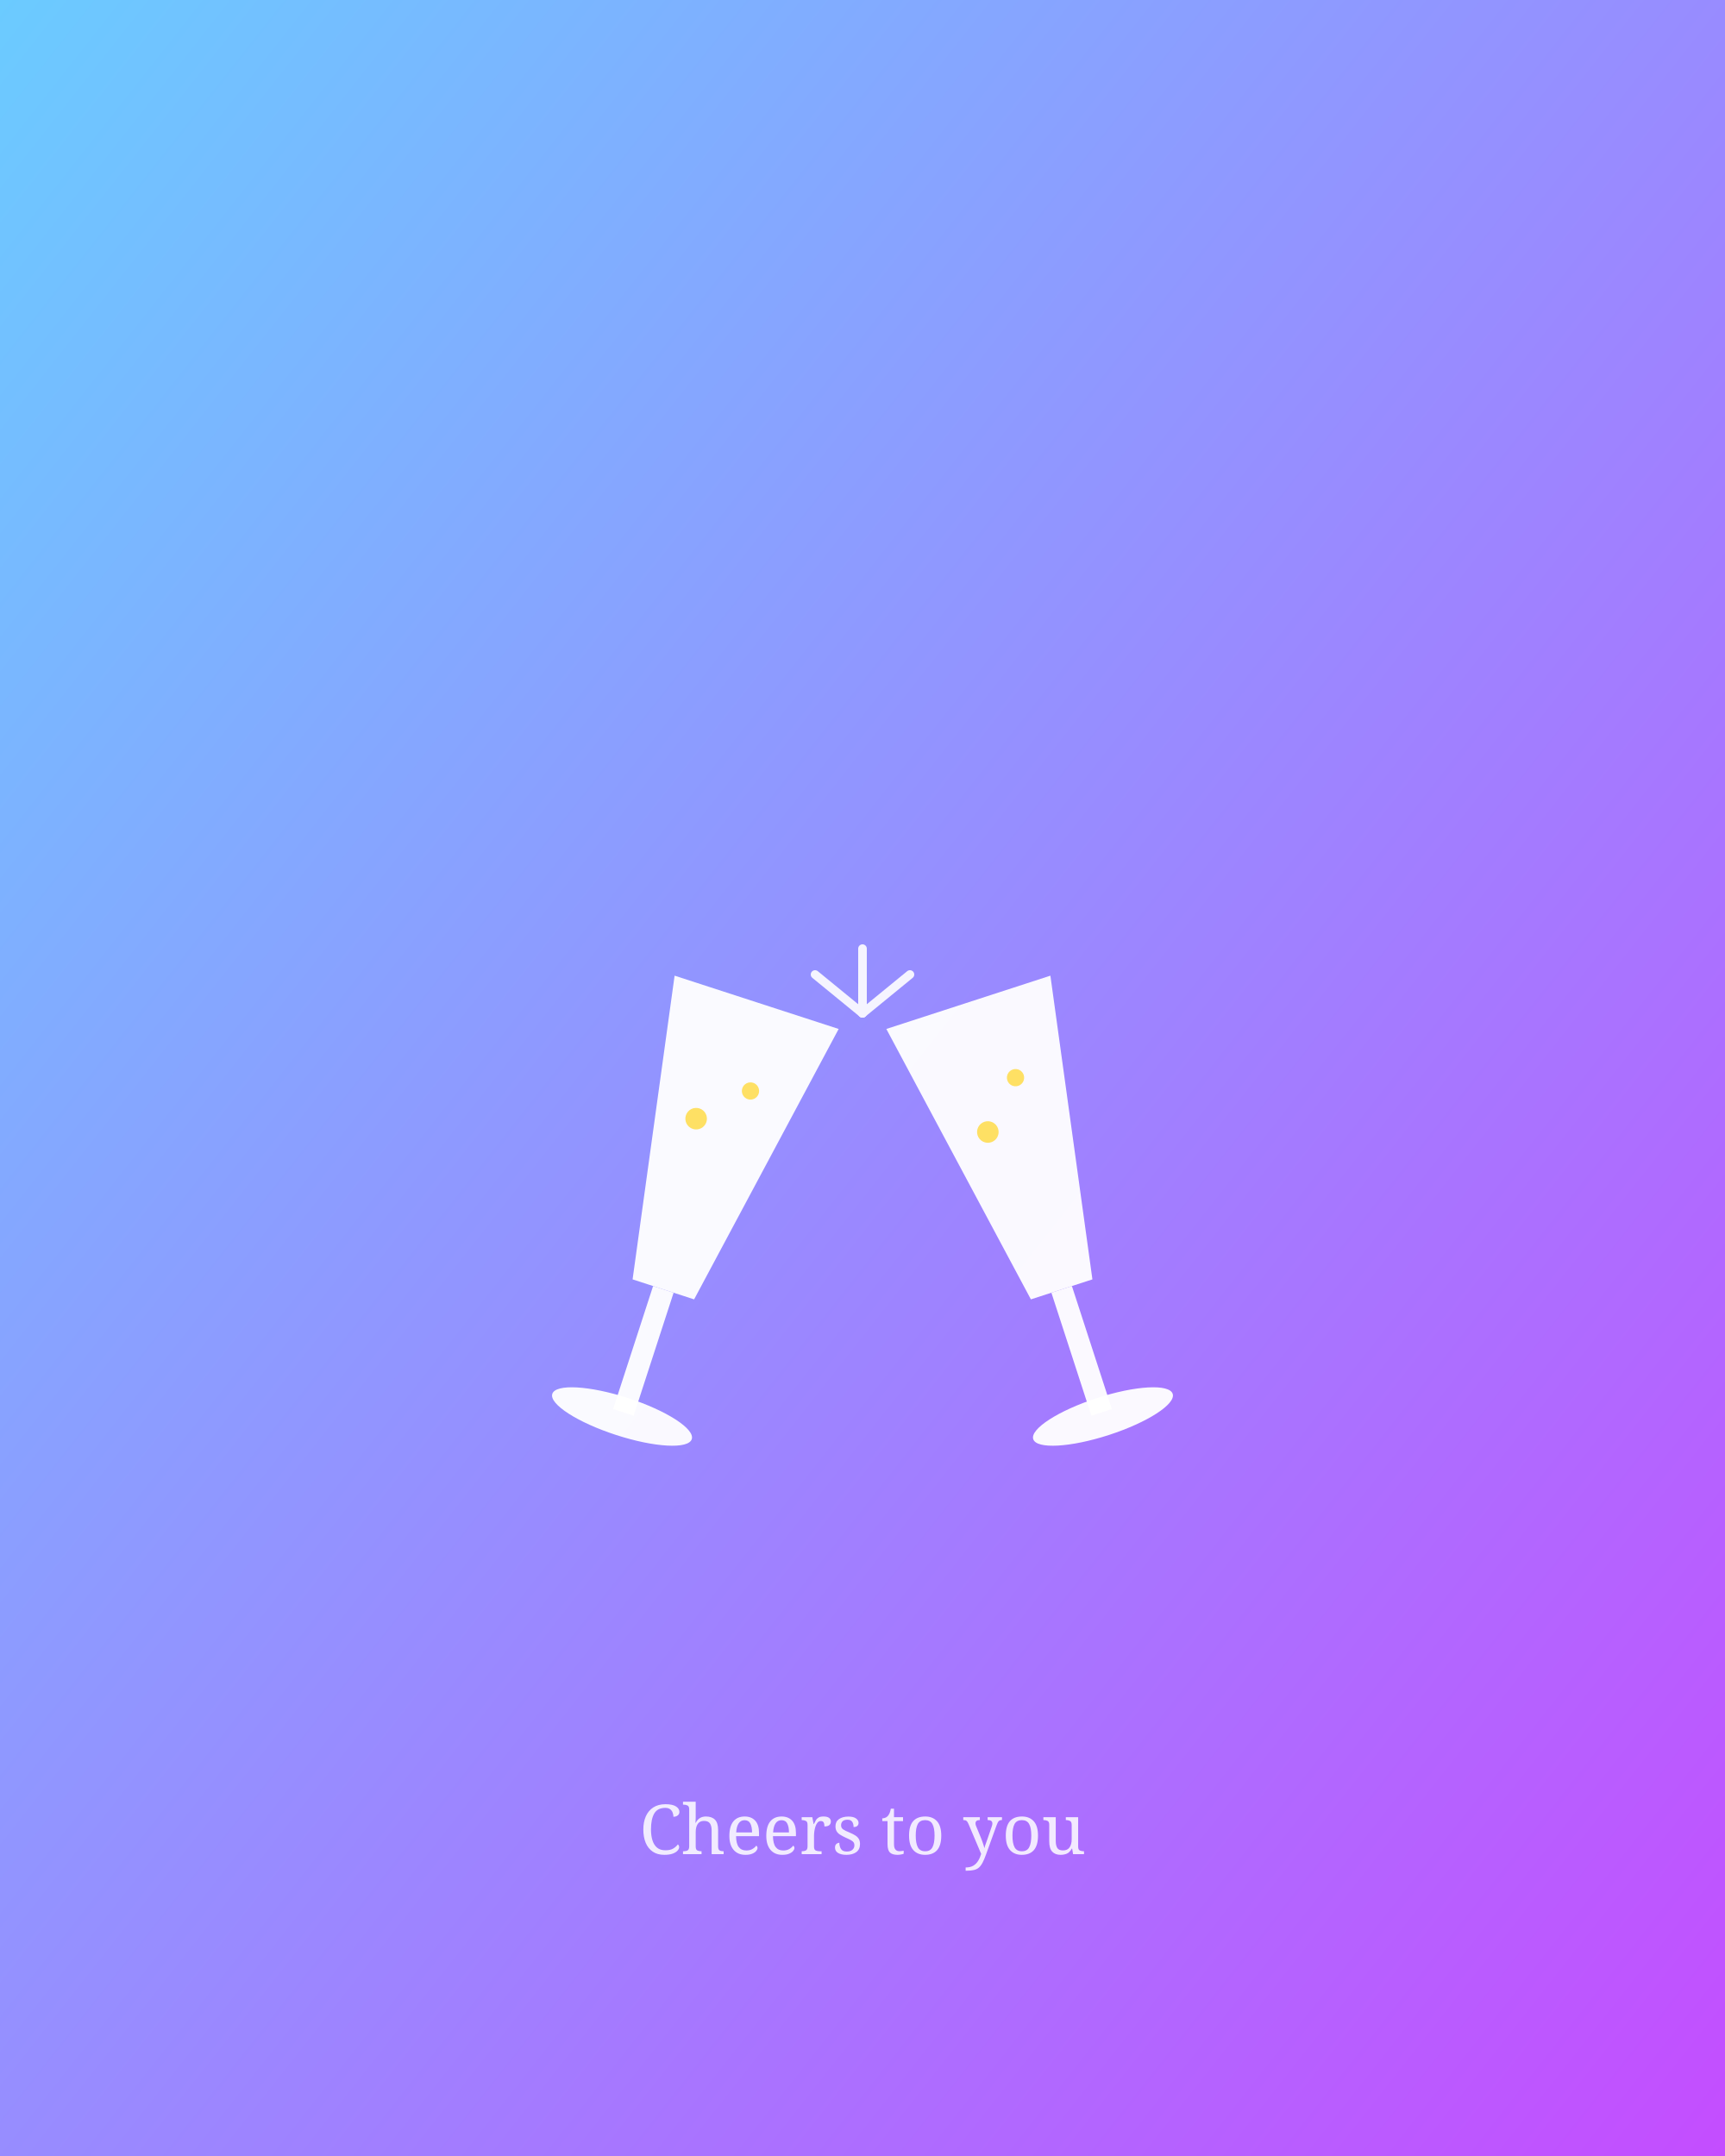
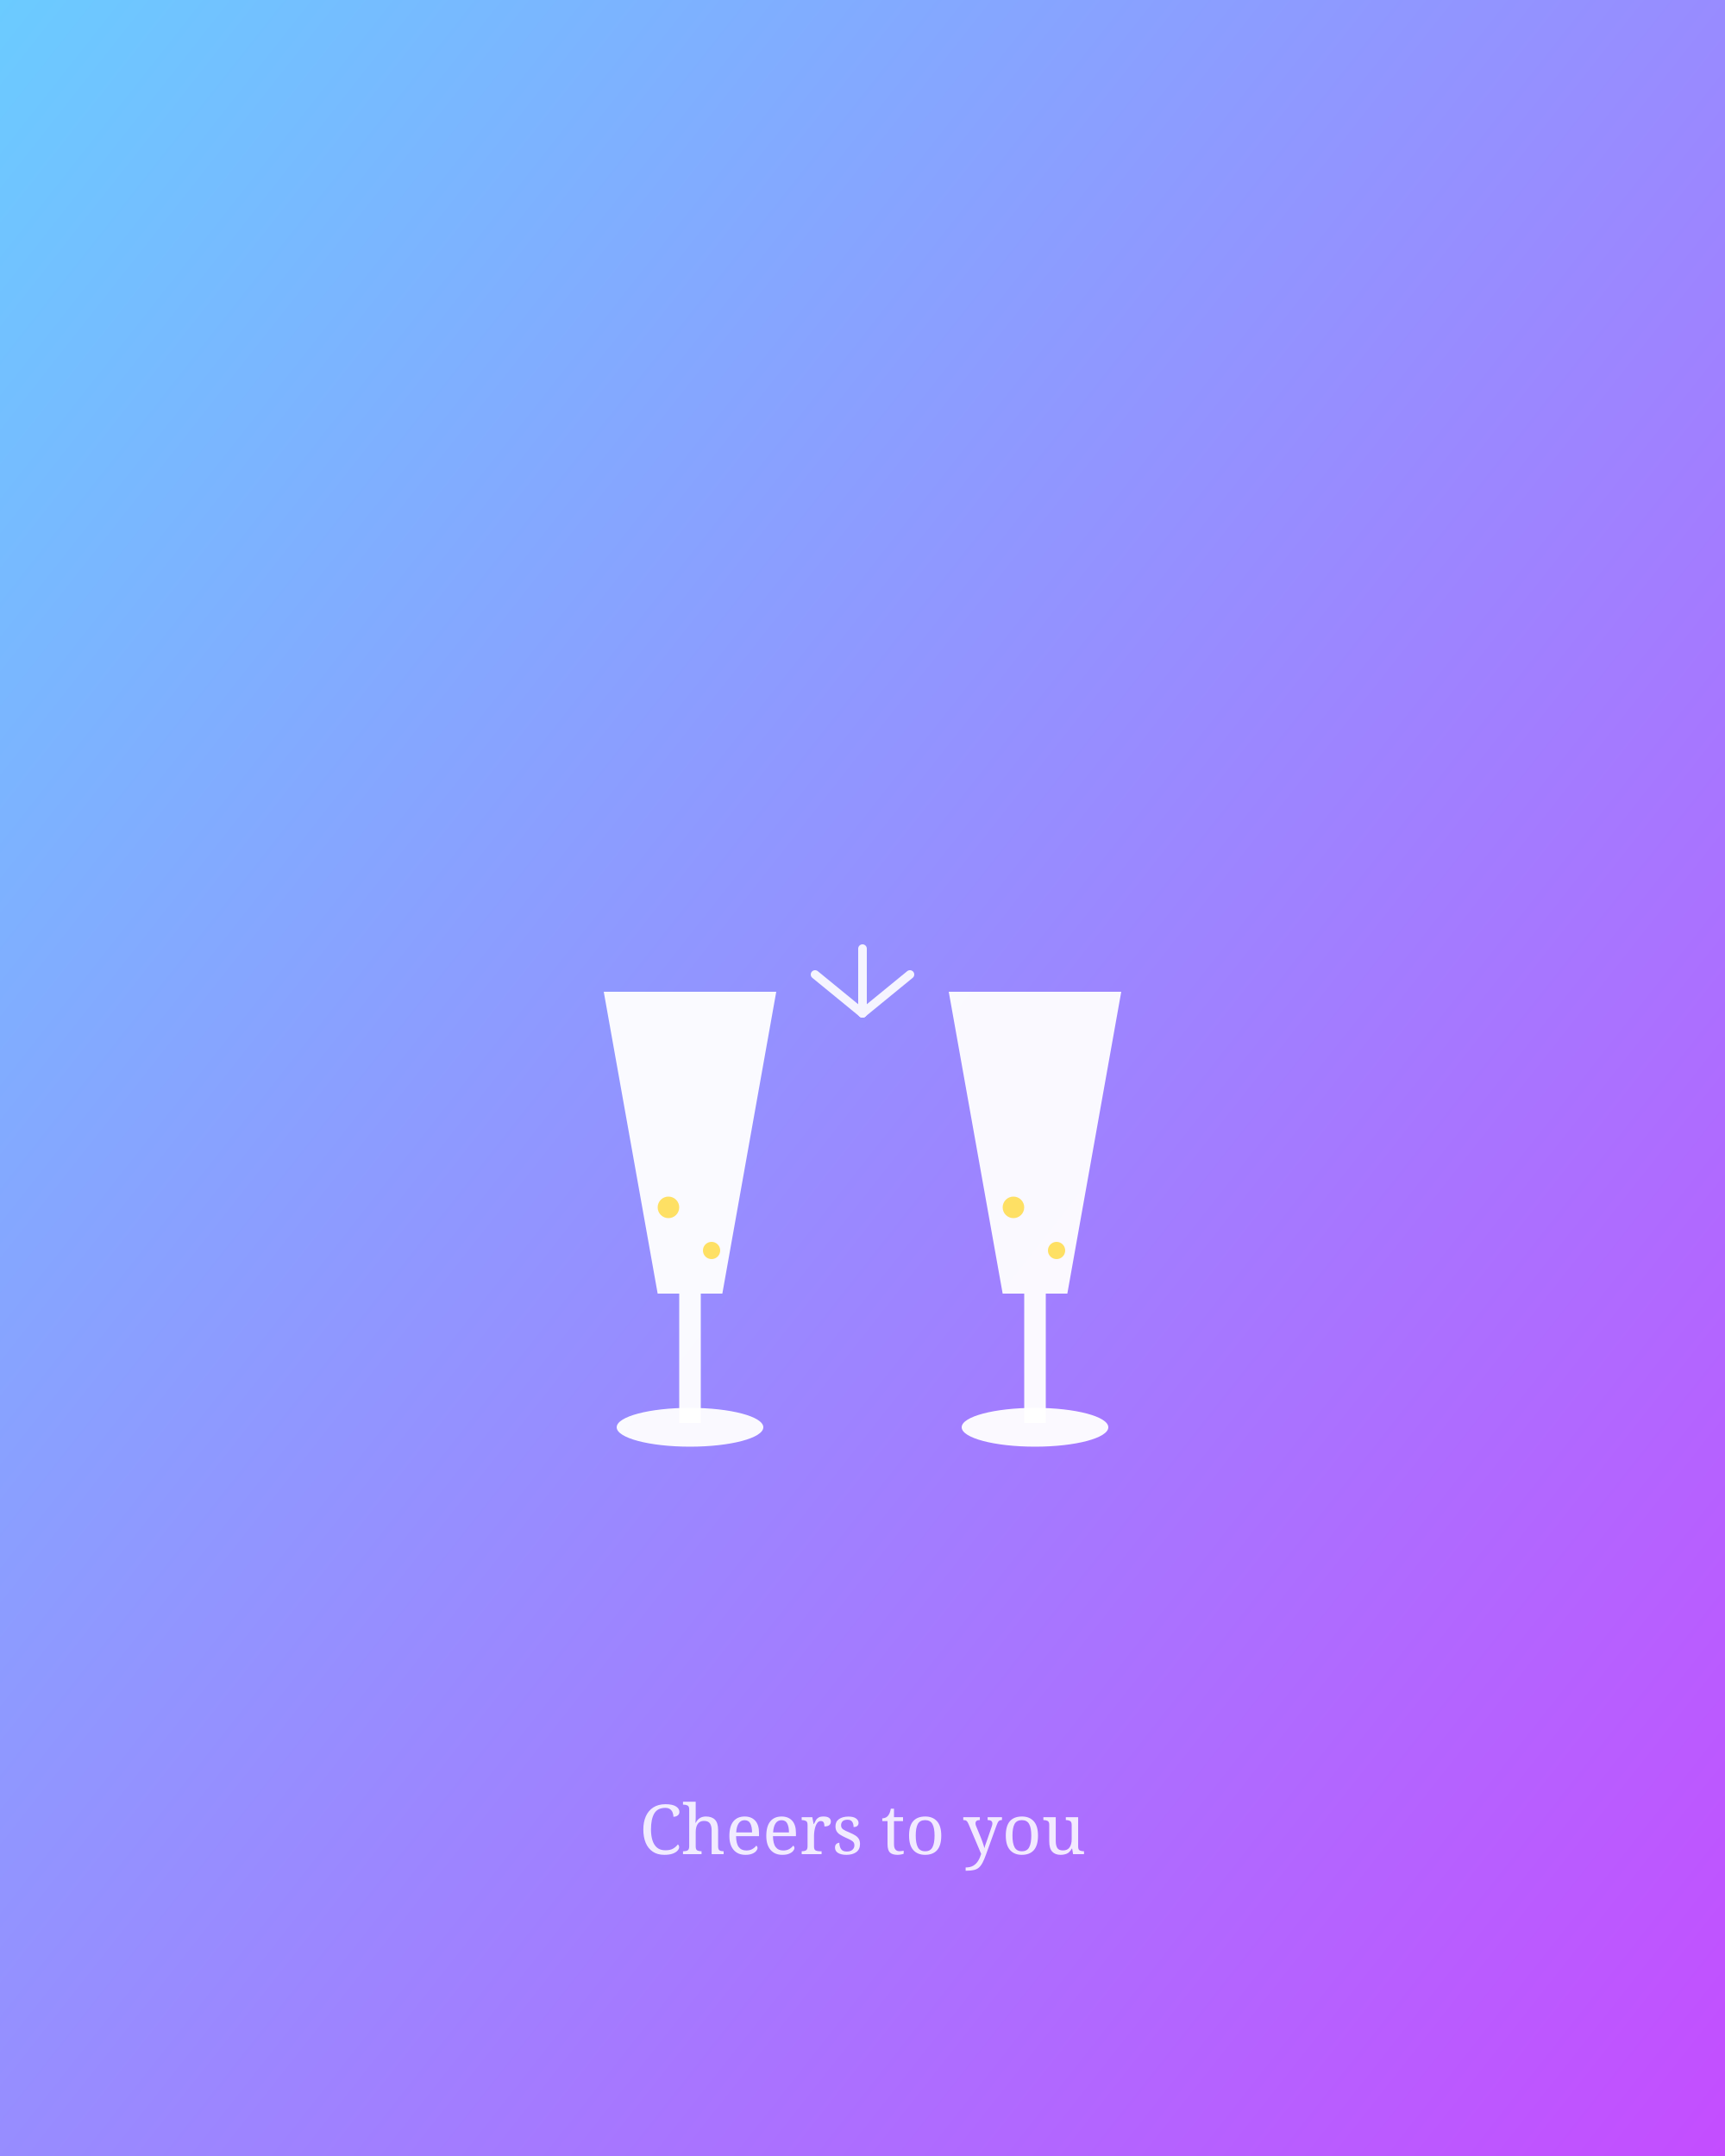
<svg xmlns="http://www.w3.org/2000/svg" width="800" height="1000" viewBox="0 0 800 1000">
  <defs>
    <linearGradient id="g8" x1="0%" y1="0%" x2="100%" y2="100%">
      <stop offset="0%" style="stop-color:#6BCBFF" />
      <stop offset="100%" style="stop-color:#C44DFF" />
    </linearGradient>
  </defs>
+   <style>
+     .glass-left { transform-box: fill-box; transform-origin: 50% 100%; animation: clink-left 2.2s ease-in-out infinite; }
+     .glass-right { transform-box: fill-box; transform-origin: 50% 100%; animation: clink-right 2.2s ease-in-out infinite; }
+     @keyframes clink-left {
+       0%, 100% { transform: rotate(18deg); }
+       50% { transform: rotate(26deg); }
+     }
+     @keyframes clink-right {
+       0%, 100% { transform: rotate(-18deg); }
+       50% { transform: rotate(-26deg); }
+     }
+     .spark { animation: flash 2.2s ease-in-out infinite; }
+     @keyframes flash {
+       0%, 40%, 100% { opacity: 0; }
+       50% { opacity: 1; }
+     }
+     .bubble { transform-box: fill-box; transform-origin: 50% 50%; animation: rise 2.6s ease-in infinite; }
+     @keyframes rise {
+       0% { transform: translateY(0); opacity: 0.9; }
+       100% { transform: translateY(-40px); opacity: 0; }
+     }
+   </style>
  <rect width="800" height="1000" fill="url(#g8)" />
-   <g transform="rotate(18 320 560)">
+   <g class="glass-left">
    <path d="M280 460 L 360 460 L 335 600 L 305 600 Z" fill="#ffffff" opacity="0.95" />
    <rect x="315" y="600" width="10" height="60" fill="#ffffff" opacity="0.95" />
    <ellipse cx="320" cy="662" rx="34" ry="9" fill="#ffffff" opacity="0.95" />
-     <circle cx="310" cy="520" r="5" fill="#ffd93d" opacity="0.8" />
-     <circle cx="330" cy="500" r="4" fill="#ffd93d" opacity="0.8" />
+     <circle class="bubble" cx="310" cy="560" r="5" fill="#ffd93d" opacity="0.8" style="animation-delay:0s" />
+     <circle class="bubble" cx="330" cy="580" r="4" fill="#ffd93d" opacity="0.8" style="animation-delay:.8s" />
  </g>
-   <g transform="rotate(-18 480 560)">
+   <g class="glass-right">
    <path d="M440 460 L 520 460 L 495 600 L 465 600 Z" fill="#ffffff" opacity="0.95" />
    <rect x="475" y="600" width="10" height="60" fill="#ffffff" opacity="0.95" />
    <ellipse cx="480" cy="662" rx="34" ry="9" fill="#ffffff" opacity="0.95" />
-     <circle cx="470" cy="520" r="5" fill="#ffd93d" opacity="0.8" />
-     <circle cx="490" cy="500" r="4" fill="#ffd93d" opacity="0.8" />
+     <circle class="bubble" cx="470" cy="560" r="5" fill="#ffd93d" opacity="0.8" style="animation-delay:.4s" />
+     <circle class="bubble" cx="490" cy="580" r="4" fill="#ffd93d" opacity="0.8" style="animation-delay:1.2s" />
  </g>
-   <g stroke="#ffffff" stroke-width="4" stroke-linecap="round" opacity="0.9">
+   <g class="spark" stroke="#ffffff" stroke-width="4" stroke-linecap="round" opacity="0.9">
    <line x1="400" y1="470" x2="400" y2="440" />
    <line x1="400" y1="470" x2="378" y2="452" />
    <line x1="400" y1="470" x2="422" y2="452" />
  </g>
  <text x="400" y="860" font-family="Georgia,serif" font-size="32" text-anchor="middle" fill="#ffffff" opacity="0.85">Cheers to you</text>
</svg>
